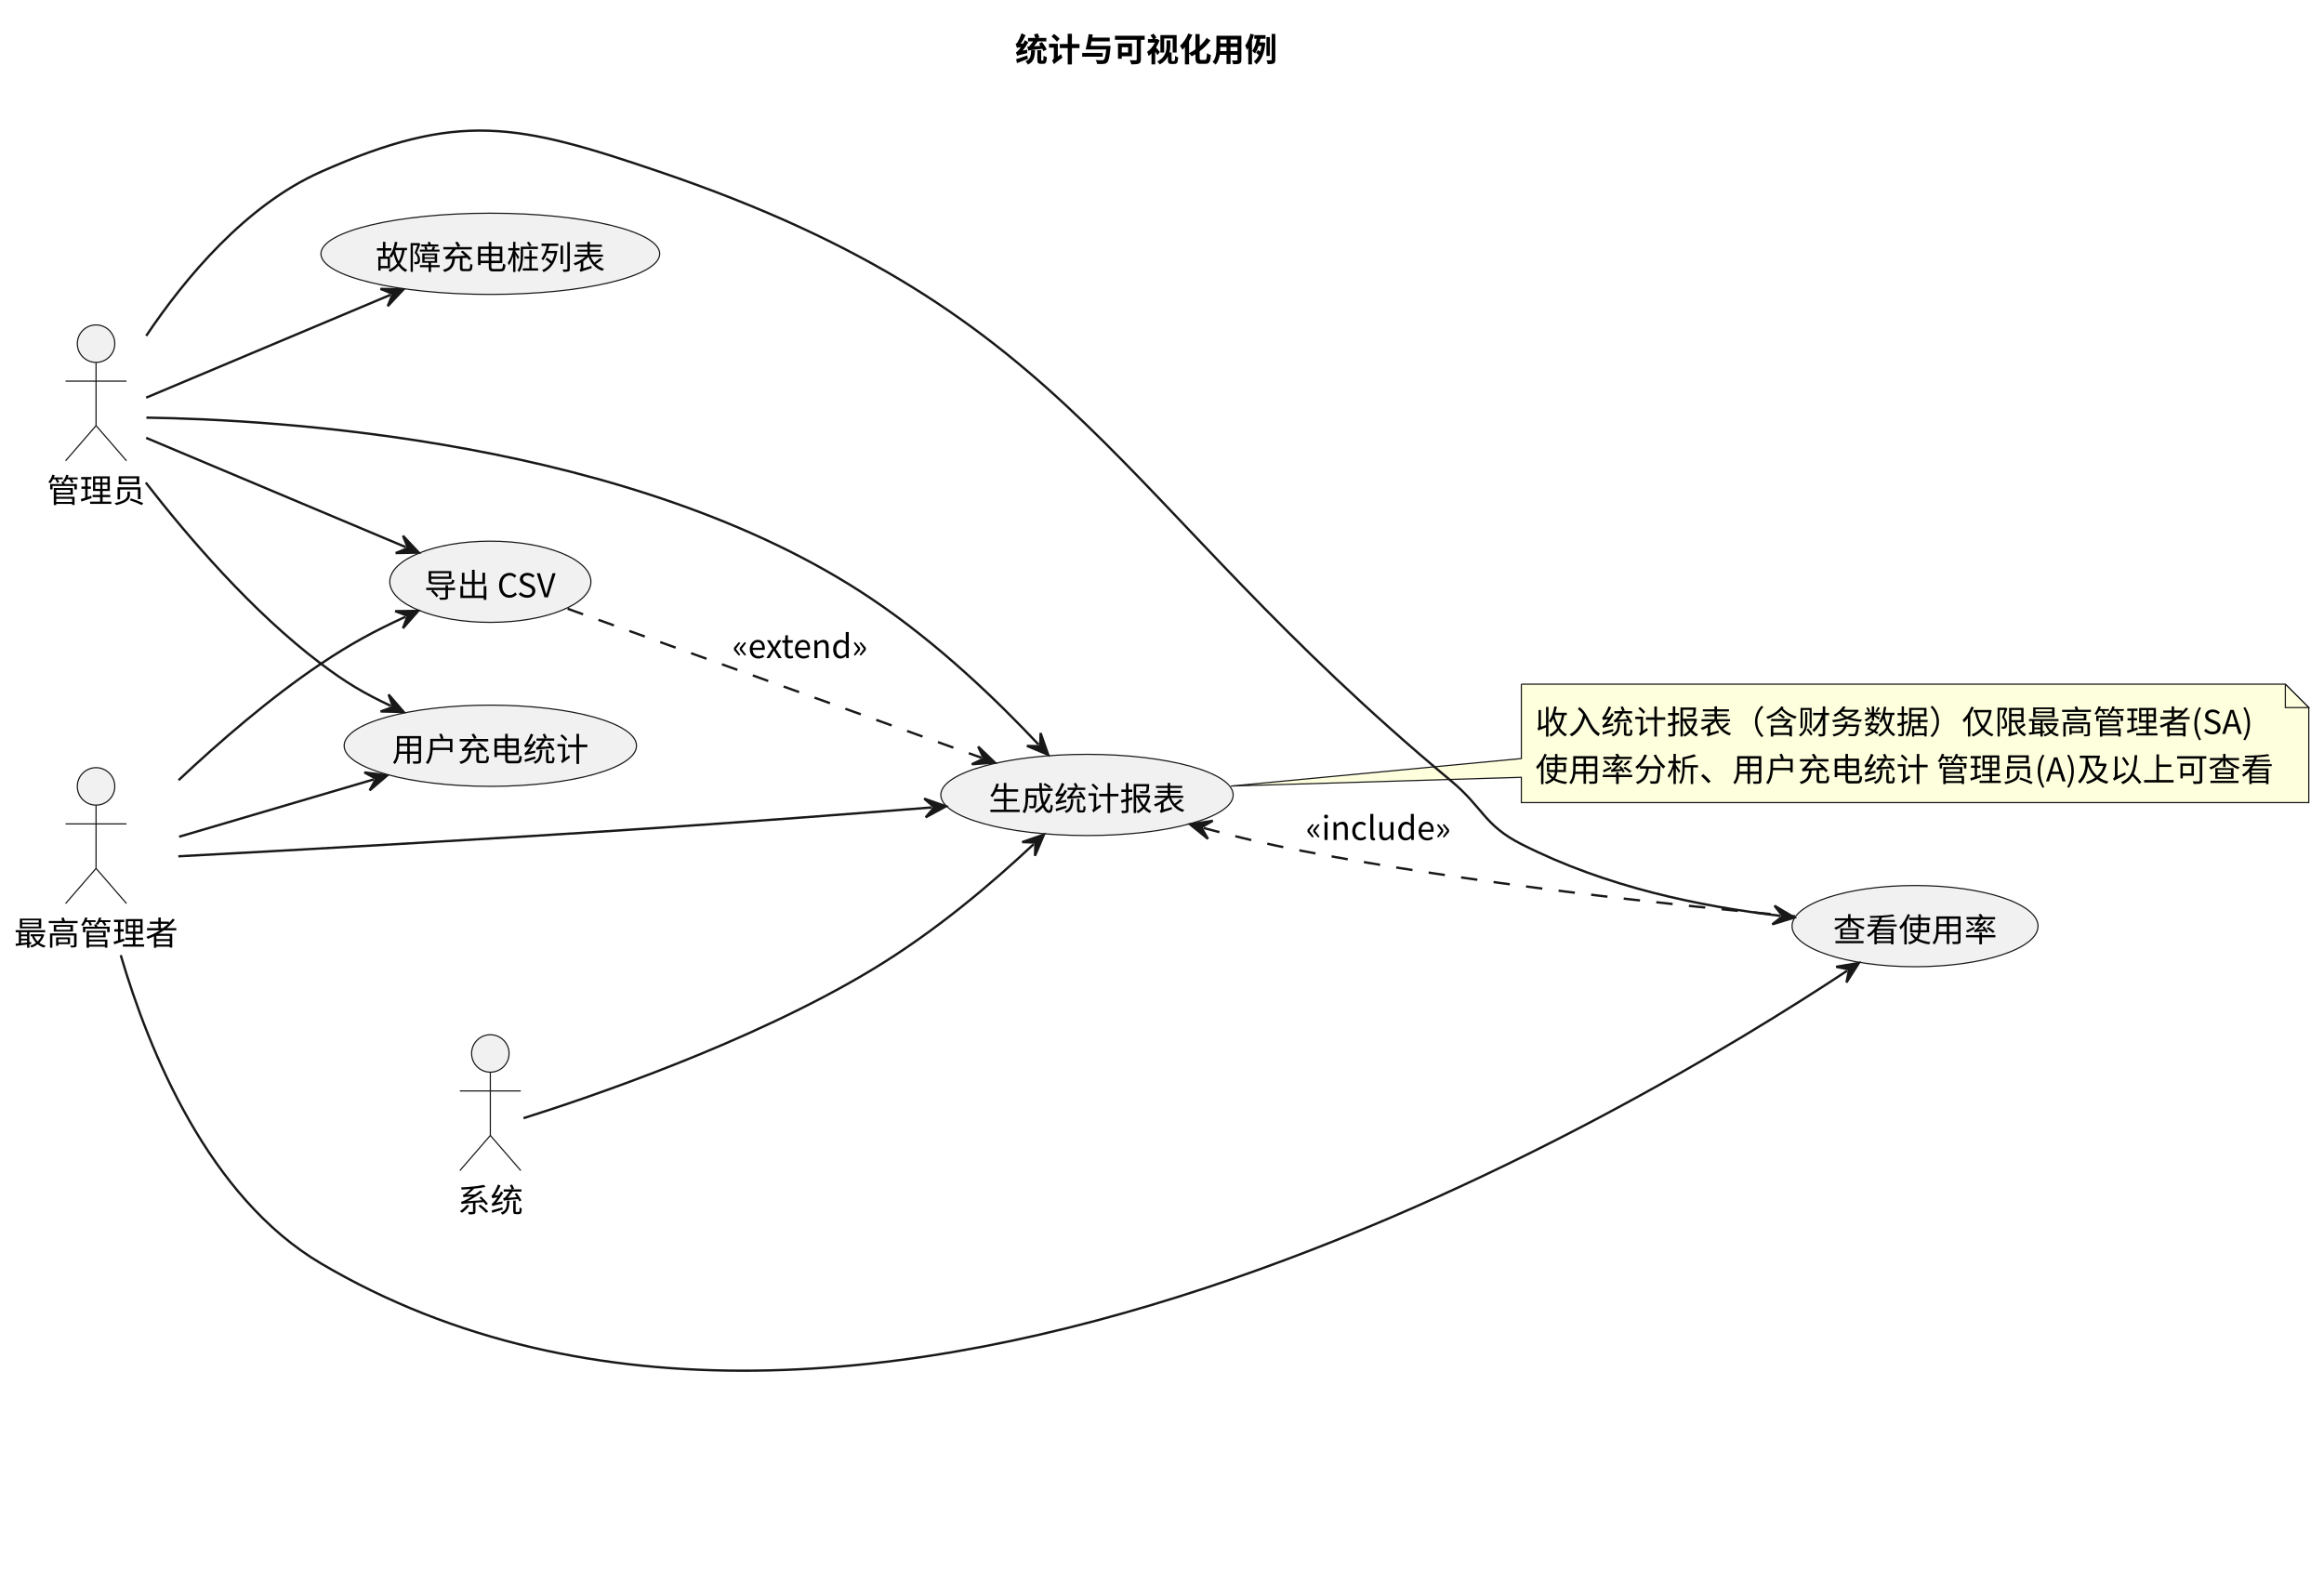
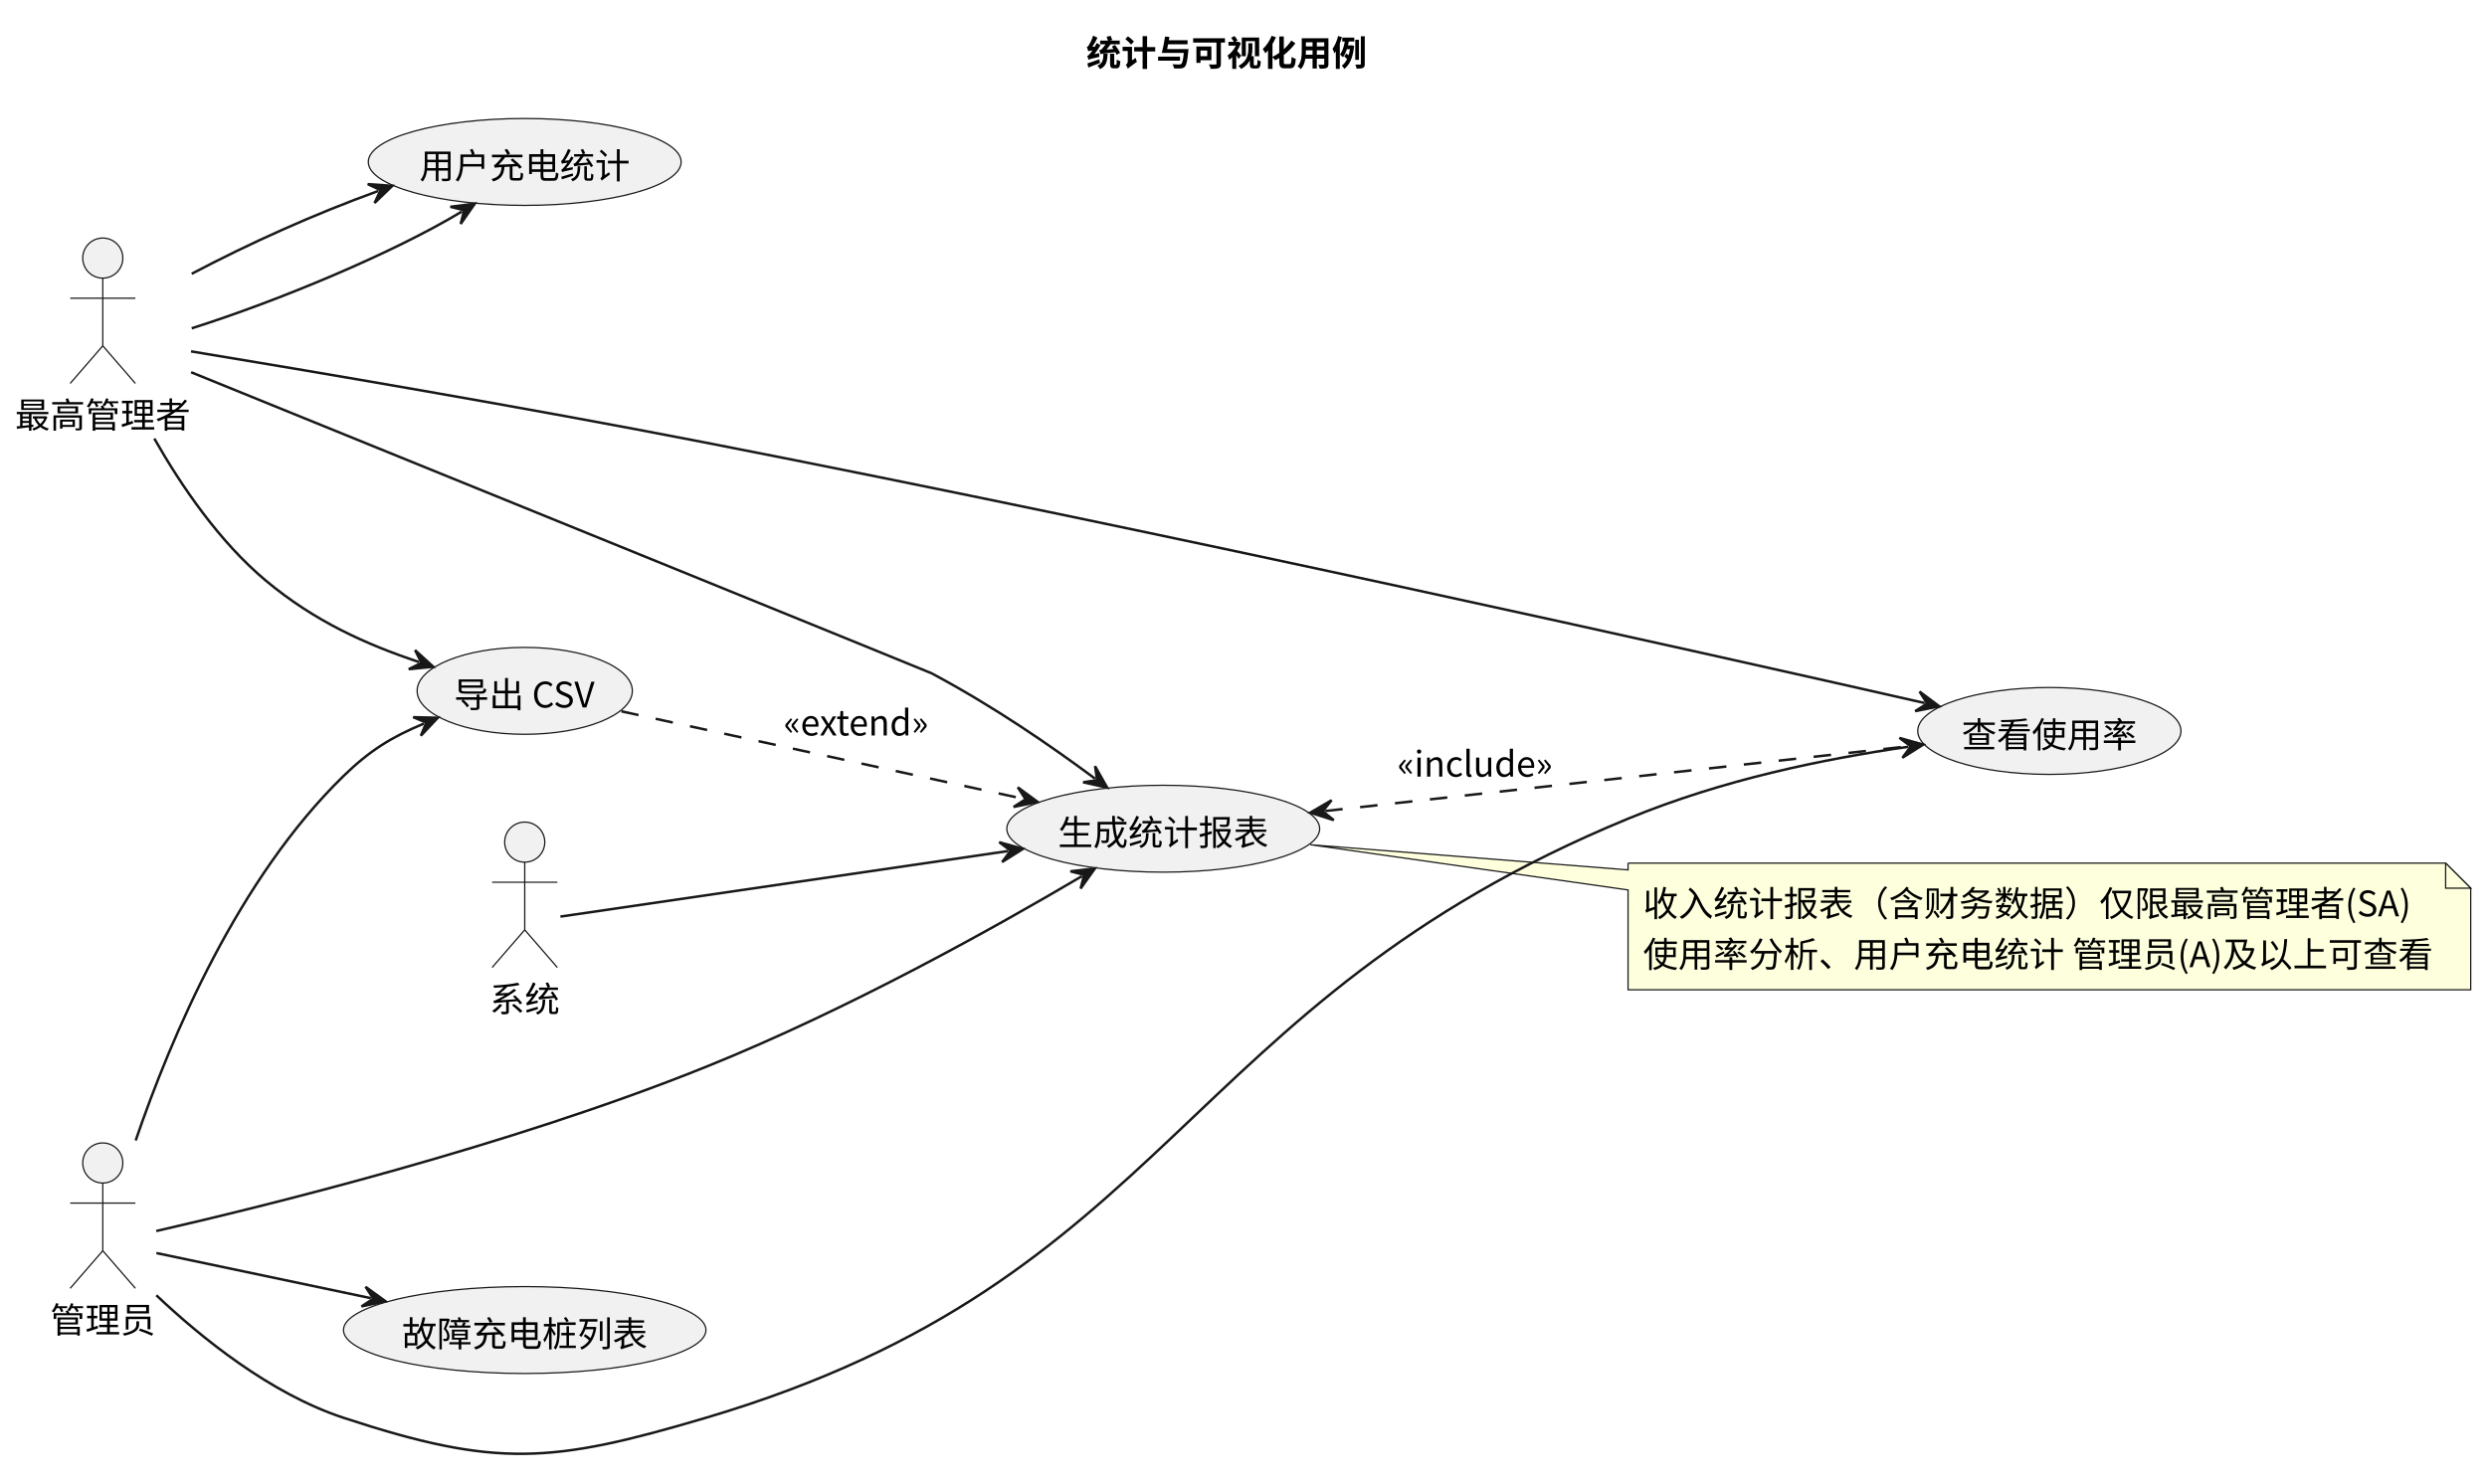
- <svg xmlns="http://www.w3.org/2000/svg" contentStyleType="text/css" data-diagram-type="DESCRIPTION" height="681px" preserveAspectRatio="none" style="width:992px;height:681px;background:#FFFFFF;" version="1.1" viewBox="0 0 992 681" width="992px" zoomAndPan="magnify">
+ <svg xmlns="http://www.w3.org/2000/svg" contentStyleType="text/css" data-diagram-type="DESCRIPTION" height="592px" preserveAspectRatio="none" style="width:992px;height:592px;background:#FFFFFF;" version="1.1" viewBox="0 0 992 592" width="992px" zoomAndPan="magnify">
  <defs />
  <g>
    <g class="title" data-source-line="3">
      <text fill="#000000" font-family="Noto Sans CJK SC" font-size="14" font-weight="bold" lengthAdjust="spacing" textLength="111.999" x="433.251" y="26.24">统计与可视化用例</text>
    </g>
    <g class="entity" data-entity="S" data-source-line="7" data-uid="ent0002" id="entity_S">
-       <ellipse cx="209.3" cy="449.702" fill="#F1F1F1" rx="8" ry="8" style="stroke:#181818;stroke-width:0.5;" />
-       <path d="M209.3,457.702 L209.3,484.702 M196.3,465.702 L222.3,465.702 M209.3,484.702 L196.3,499.702 M209.3,484.702 L222.3,499.702" fill="none" style="stroke:#181818;stroke-width:0.5;" />
-       <text fill="#000000" font-family="Noto Sans CJK SC" font-size="14" lengthAdjust="spacing" textLength="28" x="195.3" y="517.442">系统</text>
+       <ellipse cx="209.3" cy="335.962" fill="#F1F1F1" rx="8" ry="8" style="stroke:#181818;stroke-width:0.5;" />
+       <path d="M209.3,343.962 L209.3,370.962 M196.3,351.962 L222.3,351.962 M209.3,370.962 L196.3,385.962 M209.3,370.962 L222.3,385.962" fill="none" style="stroke:#181818;stroke-width:0.5;" />
+       <text fill="#000000" font-family="Noto Sans CJK SC" font-size="14" lengthAdjust="spacing" textLength="28" x="195.3" y="403.702">系统</text>
    </g>
    <g class="entity" data-entity="A" data-source-line="8" data-uid="ent0003" id="entity_A">
-       <ellipse cx="41" cy="146.702" fill="#F1F1F1" rx="8" ry="8" style="stroke:#181818;stroke-width:0.5;" />
-       <path d="M41,154.702 L41,181.702 M28,162.702 L54,162.702 M41,181.702 L28,196.702 M41,181.702 L54,196.702" fill="none" style="stroke:#181818;stroke-width:0.5;" />
-       <text fill="#000000" font-family="Noto Sans CJK SC" font-size="14" lengthAdjust="spacing" textLength="42" x="20" y="214.442">管理员</text>
+       <ellipse cx="41" cy="463.962" fill="#F1F1F1" rx="8" ry="8" style="stroke:#181818;stroke-width:0.5;" />
+       <path d="M41,471.962 L41,498.962 M28,479.962 L54,479.962 M41,498.962 L28,513.962 M41,498.962 L54,513.962" fill="none" style="stroke:#181818;stroke-width:0.5;" />
+       <text fill="#000000" font-family="Noto Sans CJK SC" font-size="14" lengthAdjust="spacing" textLength="42" x="20" y="531.702">管理员</text>
    </g>
    <g class="entity" data-entity="SA" data-source-line="9" data-uid="ent0004" id="entity_SA">
-       <ellipse cx="41" cy="335.702" fill="#F1F1F1" rx="8" ry="8" style="stroke:#181818;stroke-width:0.5;" />
-       <path d="M41,343.702 L41,370.702 M28,351.702 L54,351.702 M41,370.702 L28,385.702 M41,370.702 L54,385.702" fill="none" style="stroke:#181818;stroke-width:0.5;" />
-       <text fill="#000000" font-family="Noto Sans CJK SC" font-size="14" lengthAdjust="spacing" textLength="70" x="6" y="403.442">最高管理者</text>
+       <ellipse cx="41" cy="102.962" fill="#F1F1F1" rx="8" ry="8" style="stroke:#181818;stroke-width:0.5;" />
+       <path d="M41,110.962 L41,137.962 M28,118.962 L54,118.962 M41,137.962 L28,152.962 M41,137.962 L54,152.962" fill="none" style="stroke:#181818;stroke-width:0.5;" />
+       <text fill="#000000" font-family="Noto Sans CJK SC" font-size="14" lengthAdjust="spacing" textLength="70" x="6" y="170.702">最高管理者</text>
    </g>
    <g class="entity" data-entity="GR" data-source-line="11" data-uid="ent0005" id="entity_GR">
-       <ellipse cx="463.987" cy="339.346" fill="#F1F1F1" rx="62.397" ry="17.334" style="stroke:#181818;stroke-width:0.5;" />
-       <text fill="#000000" font-family="Noto Sans CJK SC" font-size="14" lengthAdjust="spacing" textLength="84" x="421.987" y="345.982">生成统计报表</text>
+       <ellipse cx="463.987" cy="330.606" fill="#F1F1F1" rx="62.397" ry="17.334" style="stroke:#181818;stroke-width:0.5;" />
+       <text fill="#000000" font-family="Noto Sans CJK SC" font-size="14" lengthAdjust="spacing" textLength="84" x="421.987" y="337.242">生成统计报表</text>
    </g>
    <g class="entity" data-entity="VU" data-source-line="12" data-uid="ent0006" id="entity_VU">
-       <ellipse cx="817.437" cy="395.346" fill="#F1F1F1" rx="52.497" ry="17.334" style="stroke:#181818;stroke-width:0.5;" />
-       <text fill="#000000" font-family="Noto Sans CJK SC" font-size="14" lengthAdjust="spacing" textLength="70" x="782.437" y="401.982">查看使用率</text>
+       <ellipse cx="817.437" cy="291.606" fill="#F1F1F1" rx="52.497" ry="17.334" style="stroke:#181818;stroke-width:0.5;" />
+       <text fill="#000000" font-family="Noto Sans CJK SC" font-size="14" lengthAdjust="spacing" textLength="70" x="782.437" y="298.242">查看使用率</text>
    </g>
    <g class="entity" data-entity="EXP" data-source-line="13" data-uid="ent0007" id="entity_EXP">
-       <ellipse cx="209.304" cy="248.346" fill="#F1F1F1" rx="42.925" ry="17.334" style="stroke:#181818;stroke-width:0.5;" />
-       <text fill="#000000" font-family="Noto Sans CJK SC" font-size="14" lengthAdjust="spacing" textLength="56.462" x="181.074" y="254.982">导出 CSV</text>
+       <ellipse cx="209.304" cy="275.606" fill="#F1F1F1" rx="42.925" ry="17.334" style="stroke:#181818;stroke-width:0.5;" />
+       <text fill="#000000" font-family="Noto Sans CJK SC" font-size="14" lengthAdjust="spacing" textLength="56.462" x="181.074" y="282.242">导出 CSV</text>
    </g>
    <g class="entity" data-entity="UCS" data-source-line="14" data-uid="ent0008" id="entity_UCS">
-       <ellipse cx="209.297" cy="318.346" fill="#F1F1F1" rx="62.397" ry="17.334" style="stroke:#181818;stroke-width:0.5;" />
-       <text fill="#000000" font-family="Noto Sans CJK SC" font-size="14" lengthAdjust="spacing" textLength="84" x="167.297" y="324.982">用户充电统计</text>
+       <ellipse cx="209.297" cy="64.606" fill="#F1F1F1" rx="62.397" ry="17.334" style="stroke:#181818;stroke-width:0.5;" />
+       <text fill="#000000" font-family="Noto Sans CJK SC" font-size="14" lengthAdjust="spacing" textLength="84" x="167.297" y="71.242">用户充电统计</text>
    </g>
    <g class="entity" data-entity="FCL" data-source-line="15" data-uid="ent0009" id="entity_FCL">
-       <ellipse cx="209.296" cy="108.346" fill="#F1F1F1" rx="72.296" ry="17.334" style="stroke:#181818;stroke-width:0.5;" />
-       <text fill="#000000" font-family="Noto Sans CJK SC" font-size="14" lengthAdjust="spacing" textLength="98" x="160.296" y="114.982">故障充电桩列表</text>
+       <ellipse cx="209.296" cy="530.606" fill="#F1F1F1" rx="72.296" ry="17.334" style="stroke:#181818;stroke-width:0.5;" />
+       <text fill="#000000" font-family="Noto Sans CJK SC" font-size="14" lengthAdjust="spacing" textLength="98" x="160.296" y="537.242">故障充电桩列表</text>
    </g>
    <g class="entity" data-entity="GMN22" data-source-line="31" data-uid="ent0023" id="entity_GMN22">
-       <path d="M649.39,292.062 L649.39,323.812 L525.41,335.552 L649.39,331.812 L649.39,342.606 A0,0 0 0 0 649.39,342.606 L985.501,342.606 A0,0 0 0 0 985.501,342.606 L985.501,302.062 L975.501,292.062 L649.39,292.062 A0,0 0 0 0 649.39,292.062" fill="#FEFFDD" style="stroke:#181818;stroke-width:0.5;" />
-       <path d="M975.501,292.062 L975.501,302.062 L985.501,302.062 L975.501,292.062" fill="#FEFFDD" style="stroke:#181818;stroke-width:0.5;" />
-       <text fill="#000000" font-family="Noto Sans CJK SC" font-size="14" lengthAdjust="spacing" textLength="306.319" x="655.39" y="313.302">收入统计报表（含财务数据）仅限最高管理者(SA)</text>
-       <text fill="#000000" font-family="Noto Sans CJK SC" font-size="14" lengthAdjust="spacing" textLength="315.111" x="655.39" y="333.574">使用率分析、用户充电统计 管理员(A)及以上可查看</text>
+       <path d="M649.39,344.322 L649.39,347.032 L522.63,336.992 L649.39,355.032 L649.39,394.866 A0,0 0 0 0 649.39,394.866 L985.501,394.866 A0,0 0 0 0 985.501,394.866 L985.501,354.322 L975.501,344.322 L649.39,344.322 A0,0 0 0 0 649.39,344.322" fill="#FEFFDD" style="stroke:#181818;stroke-width:0.5;" />
+       <path d="M975.501,344.322 L975.501,354.322 L985.501,354.322 L975.501,344.322" fill="#FEFFDD" style="stroke:#181818;stroke-width:0.5;" />
+       <text fill="#000000" font-family="Noto Sans CJK SC" font-size="14" lengthAdjust="spacing" textLength="306.319" x="655.39" y="365.562">收入统计报表（含财务数据）仅限最高管理者(SA)</text>
+       <text fill="#000000" font-family="Noto Sans CJK SC" font-size="14" lengthAdjust="spacing" textLength="315.111" x="655.39" y="385.834">使用率分析、用户充电统计 管理员(A)及以上可查看</text>
    </g>
    <g class="link" data-entity-1="S" data-entity-2="GR" data-source-line="17" data-uid="lnk10" id="link_S_GR">
-       <path d="M223.45,477.332 C251.78,468.412 320.11,445.232 371.59,414.342 C399.58,397.542 423.679,376.781 441.239,360.351" fill="none" id="S-to-GR" style="stroke:#181818;stroke-width:1;" />
-       <polygon fill="#181818" points="445.62,356.252,436.315,359.48,441.969,359.668,441.781,365.322,445.62,356.252" style="stroke:#181818;stroke-width:1;" />
+       <path d="M223.53,365.662 C257.34,360.712 342.533,348.231 402.113,339.511" fill="none" id="S-to-GR" style="stroke:#181818;stroke-width:1;" />
+       <polygon fill="#181818" points="408.05,338.642,398.566,335.987,403.103,339.366,399.724,343.903,408.05,338.642" style="stroke:#181818;stroke-width:1;" />
    </g>
    <g class="link" data-entity-1="A" data-entity-2="GR" data-source-line="18" data-uid="lnk11" id="link_A_GR">
-       <path d="M62.49,178.282 C117.4,179.092 270.52,187.672 371.59,255.342 C400.96,275.002 426.093,299.577 443.323,317.847" fill="none" id="A-to-GR" style="stroke:#181818;stroke-width:1;" />
-       <polygon fill="#181818" points="447.44,322.212,444.175,312.92,444.01,318.574,438.355,318.409,447.44,322.212" style="stroke:#181818;stroke-width:1;" />
+       <path d="M62.33,491.102 C104.22,481.522 202.82,457.362 281.59,425.602 C338.96,402.462 396.973,369.942 431.573,349.522" fill="none" id="A-to-GR" style="stroke:#181818;stroke-width:1;" />
+       <polygon fill="#181818" points="436.74,346.472,426.956,347.601,432.434,349.013,431.022,354.491,436.74,346.472" style="stroke:#181818;stroke-width:1;" />
    </g>
    <g class="link" data-entity-1="A" data-entity-2="VU" data-source-line="19" data-uid="lnk12" id="link_A_VU">
-       <path d="M62.41,143.362 C78.99,118.692 104.87,87.602 137,73.342 C195.74,47.272 220.75,52.632 281.59,73.342 C460.94,134.372 473.8,212.102 619.39,333.342 C633.17,344.822 633.39,352.222 649.39,360.342 C685.85,378.842 725.592,386.86 759.962,390.969" fill="none" id="A-to-VU" style="stroke:#181818;stroke-width:1;" />
-       <polygon fill="#181818" points="765.92,391.682,757.459,386.642,760.955,391.088,756.509,394.585,765.92,391.682" style="stroke:#181818;stroke-width:1;" />
+       <path d="M62.36,516.732 C80.21,533.622 107.81,556.002 137,565.602 C198.05,585.662 219.98,583.862 281.59,565.602 C468.5,510.202 469.18,400.962 649.39,326.602 C687.32,310.942 727.172,302.842 761.202,297.912" fill="none" id="A-to-VU" style="stroke:#181818;stroke-width:1;" />
+       <polygon fill="#181818" points="767.14,297.052,757.659,294.384,762.192,297.769,758.807,302.301,767.14,297.052" style="stroke:#181818;stroke-width:1;" />
    </g>
    <g class="link" data-entity-1="A" data-entity-2="EXP" data-source-line="20" data-uid="lnk13" id="link_A_EXP">
-       <path d="M62.39,186.922 C91.53,199.192 139.73,219.474 173.23,233.574" fill="none" id="A-to-EXP" style="stroke:#181818;stroke-width:1;" />
-       <polygon fill="#181818" points="178.76,235.902,172.017,228.724,174.152,233.962,168.913,236.097,178.76,235.902" style="stroke:#181818;stroke-width:1;" />
+       <path d="M54.12,454.972 C68.21,413.772 95.03,350.442 137,309.602 C147.52,299.362 156.163,294.053 169.103,288.653" fill="none" id="A-to-EXP" style="stroke:#181818;stroke-width:1;" />
+       <polygon fill="#181818" points="174.64,286.342,164.794,286.116,170.026,288.267,167.875,293.5,174.64,286.342" style="stroke:#181818;stroke-width:1;" />
    </g>
-     <g class="link" data-entity-1="A" data-entity-2="UCS" data-source-line="21" data-uid="lnk14" id="link_A_UCS">
-       <path d="M62.23,206.022 C80,228.912 107.55,261.142 137,283.342 C147.68,291.392 155.071,295.806 166.881,301.366" fill="none" id="A-to-UCS" style="stroke:#181818;stroke-width:1;" />
-       <polygon fill="#181818" points="172.31,303.922,165.871,296.469,167.786,301.792,162.464,303.707,172.31,303.922" style="stroke:#181818;stroke-width:1;" />
+     <g class="link" data-entity-1="SA" data-entity-2="UCS" data-source-line="21" data-uid="lnk14" id="link_SA_UCS">
+       <path d="M76.46,130.972 C110.71,120.152 156.837,100.958 184.256,84.368" fill="none" id="SA-to-UCS" style="stroke:#181818;stroke-width:1;" />
+       <polygon fill="#181818" points="189.39,81.262,179.619,82.499,185.112,83.85,183.76,89.343,189.39,81.262" style="stroke:#181818;stroke-width:1;" />
+     </g>
+     <g class="link" data-entity-1="SA" data-entity-2="UCS" data-source-line="26" data-uid="lnk19" id="link_SA_UCS">
+       <path d="M76.46,109.222 C99.57,97.052 124.81,85.65 150.86,76.19" fill="none" id="SA-to-UCS-1" style="stroke:#181818;stroke-width:1;" />
+       <polygon fill="#181818" points="156.5,74.142,146.675,73.454,151.8,75.849,149.406,80.974,156.5,74.142" style="stroke:#181818;stroke-width:1;" />
    </g>
    <g class="link" data-entity-1="SA" data-entity-2="GR" data-source-line="22" data-uid="lnk15" id="link_SA_GR">
-       <path d="M76.13,365.542 C122.62,363.052 208.43,358.302 281.59,353.342 C322.4,350.572 362.359,347.5 397.799,344.67" fill="none" id="SA-to-GR" style="stroke:#181818;stroke-width:1;" />
-       <polygon fill="#181818" points="403.78,344.192,394.49,340.921,398.796,344.59,395.127,348.896,403.78,344.192" style="stroke:#181818;stroke-width:1;" />
+       <path d="M76.23,148.502 C160.41,182.692 370.72,268.132 371.59,268.602 C396.78,282.072 418.789,297.29 436.819,310.65" fill="none" id="SA-to-GR" style="stroke:#181818;stroke-width:1;" />
+       <polygon fill="#181818" points="441.64,314.222,436.79,305.65,437.623,311.245,432.027,312.078,441.64,314.222" style="stroke:#181818;stroke-width:1;" />
    </g>
    <g class="link" data-entity-1="SA" data-entity-2="VU" data-source-line="23" data-uid="lnk16" id="link_SA_VU">
-       <path d="M51.54,407.752 C63.69,449.082 89.11,511.082 137,539.342 C365.46,674.152 698.036,474.212 788.466,414.392" fill="none" id="SA-to-VU" style="stroke:#181818;stroke-width:1;" />
-       <polygon fill="#181818" points="793.47,411.082,783.757,412.711,789.3,413.841,788.171,419.384,793.47,411.082" style="stroke:#181818;stroke-width:1;" />
+       <path d="M76.2,140.172 C122.75,147.852 208.64,162.362 281.59,176.602 C465.24,212.422 677.119,259.882 767.719,280.472" fill="none" id="SA-to-VU" style="stroke:#181818;stroke-width:1;" />
+       <polygon fill="#181818" points="773.57,281.802,765.68,275.907,768.694,280.694,763.907,283.708,773.57,281.802" style="stroke:#181818;stroke-width:1;" />
    </g>
    <g class="link" data-entity-1="SA" data-entity-2="EXP" data-source-line="24" data-uid="lnk17" id="link_SA_EXP">
-       <path d="M76.24,333.032 C93.55,316.772 115.42,297.792 137,283.342 C149.95,274.672 159.897,269.335 173.077,263.285" fill="none" id="SA-to-EXP" style="stroke:#181818;stroke-width:1;" />
-       <polygon fill="#181818" points="178.53,260.782,168.682,260.901,173.986,262.868,172.019,268.172,178.53,260.782" style="stroke:#181818;stroke-width:1;" />
+       <path d="M61.55,174.962 C72.47,194.142 87.59,216.192 106,231.602 C125.42,247.852 146.056,257.099 167.146,264.109" fill="none" id="SA-to-EXP" style="stroke:#181818;stroke-width:1;" />
+       <polygon fill="#181818" points="172.84,266.002,165.561,259.367,168.095,264.425,163.038,266.959,172.84,266.002" style="stroke:#181818;stroke-width:1;" />
    </g>
    <g class="link" data-entity-1="A" data-entity-2="FCL" data-source-line="25" data-uid="lnk18" id="link_A_FCL">
-       <path d="M62.39,169.752 C89.71,158.252 133.11,139.99 166.72,125.84" fill="none" id="A-to-FCL" style="stroke:#181818;stroke-width:1;" />
-       <polygon fill="#181818" points="172.25,123.512,162.403,123.317,167.642,125.452,165.507,130.691,172.25,123.512" style="stroke:#181818;stroke-width:1;" />
-     </g>
-     <g class="link" data-entity-1="SA" data-entity-2="UCS" data-source-line="26" data-uid="lnk19" id="link_SA_UCS">
-       <path d="M76.46,357.182 C102.24,349.592 131.904,340.847 159.544,332.707" fill="none" id="SA-to-UCS" style="stroke:#181818;stroke-width:1;" />
-       <polygon fill="#181818" points="165.3,331.012,155.537,329.717,160.504,332.424,157.797,337.392,165.3,331.012" style="stroke:#181818;stroke-width:1;" />
+       <path d="M62.39,499.892 C85.03,504.652 116.629,511.306 147.929,517.896" fill="none" id="A-to-FCL" style="stroke:#181818;stroke-width:1;" />
+       <polygon fill="#181818" points="153.8,519.132,145.817,513.364,148.907,518.102,144.169,521.192,153.8,519.132" style="stroke:#181818;stroke-width:1;" />
    </g>
    <g class="link" data-entity-1="GR" data-entity-2="VU" data-source-line="28" data-uid="lnk20" id="link_GR_VU">
-       <path d="M513.743,353.454 C528.943,357.555 540.44,360.282 556.39,363.342 C628.76,377.232 713.67,386.352 766.28,391.182" fill="none" id="GR-backto-VU" style="stroke:#181818;stroke-width:1;stroke-dasharray:7,7;" />
-       <polygon fill="#181818" points="507.95,351.892,515.598,358.098,512.778,353.194,517.681,350.374,507.95,351.892" style="stroke:#181818;stroke-width:1;" />
-       <text fill="#000000" font-family="Noto Sans CJK SC" font-size="14" lengthAdjust="spacing" textLength="61.852" x="557.39" y="358.582">«include»</text>
+       <path d="M528.593,323.541 C596.753,315.981 703.06,304.182 767.28,297.052" fill="none" id="GR-backto-VU" style="stroke:#181818;stroke-width:1;stroke-dasharray:7,7;" />
+       <polygon fill="#181818" points="522.63,324.202,532.016,327.185,527.6,323.651,531.134,319.234,522.63,324.202" style="stroke:#181818;stroke-width:1;" />
+       <text fill="#000000" font-family="Noto Sans CJK SC" font-size="14" lengthAdjust="spacing" textLength="61.852" x="557.39" y="309.832">«include»</text>
    </g>
    <g class="link" data-entity-1="EXP" data-entity-2="GR" data-source-line="29" data-uid="lnk21" id="link_EXP_GR">
-       <path d="M242.3,259.862 C288.78,276.602 369.195,305.559 419.005,323.499" fill="none" id="EXP-to-GR" style="stroke:#181818;stroke-width:1;stroke-dasharray:7,7;" />
-       <polygon fill="#181818" points="424.65,325.532,417.538,318.719,419.946,323.838,414.827,326.245,424.65,325.532" style="stroke:#181818;stroke-width:1;" />
-       <text fill="#000000" font-family="Noto Sans CJK SC" font-size="14" lengthAdjust="spacing" textLength="58.394" x="312.59" y="280.932">«extend»</text>
+       <path d="M247.85,283.772 C291.99,293.382 359.477,308.065 408.067,318.645" fill="none" id="EXP-to-GR" style="stroke:#181818;stroke-width:1;stroke-dasharray:7,7;" />
+       <polygon fill="#181818" points="413.93,319.922,405.987,314.099,409.045,318.858,404.285,321.916,413.93,319.922" style="stroke:#181818;stroke-width:1;" />
+       <text fill="#000000" font-family="Noto Sans CJK SC" font-size="14" lengthAdjust="spacing" textLength="58.394" x="312.59" y="293.412">«extend»</text>
    </g>
  </g>
</svg>
